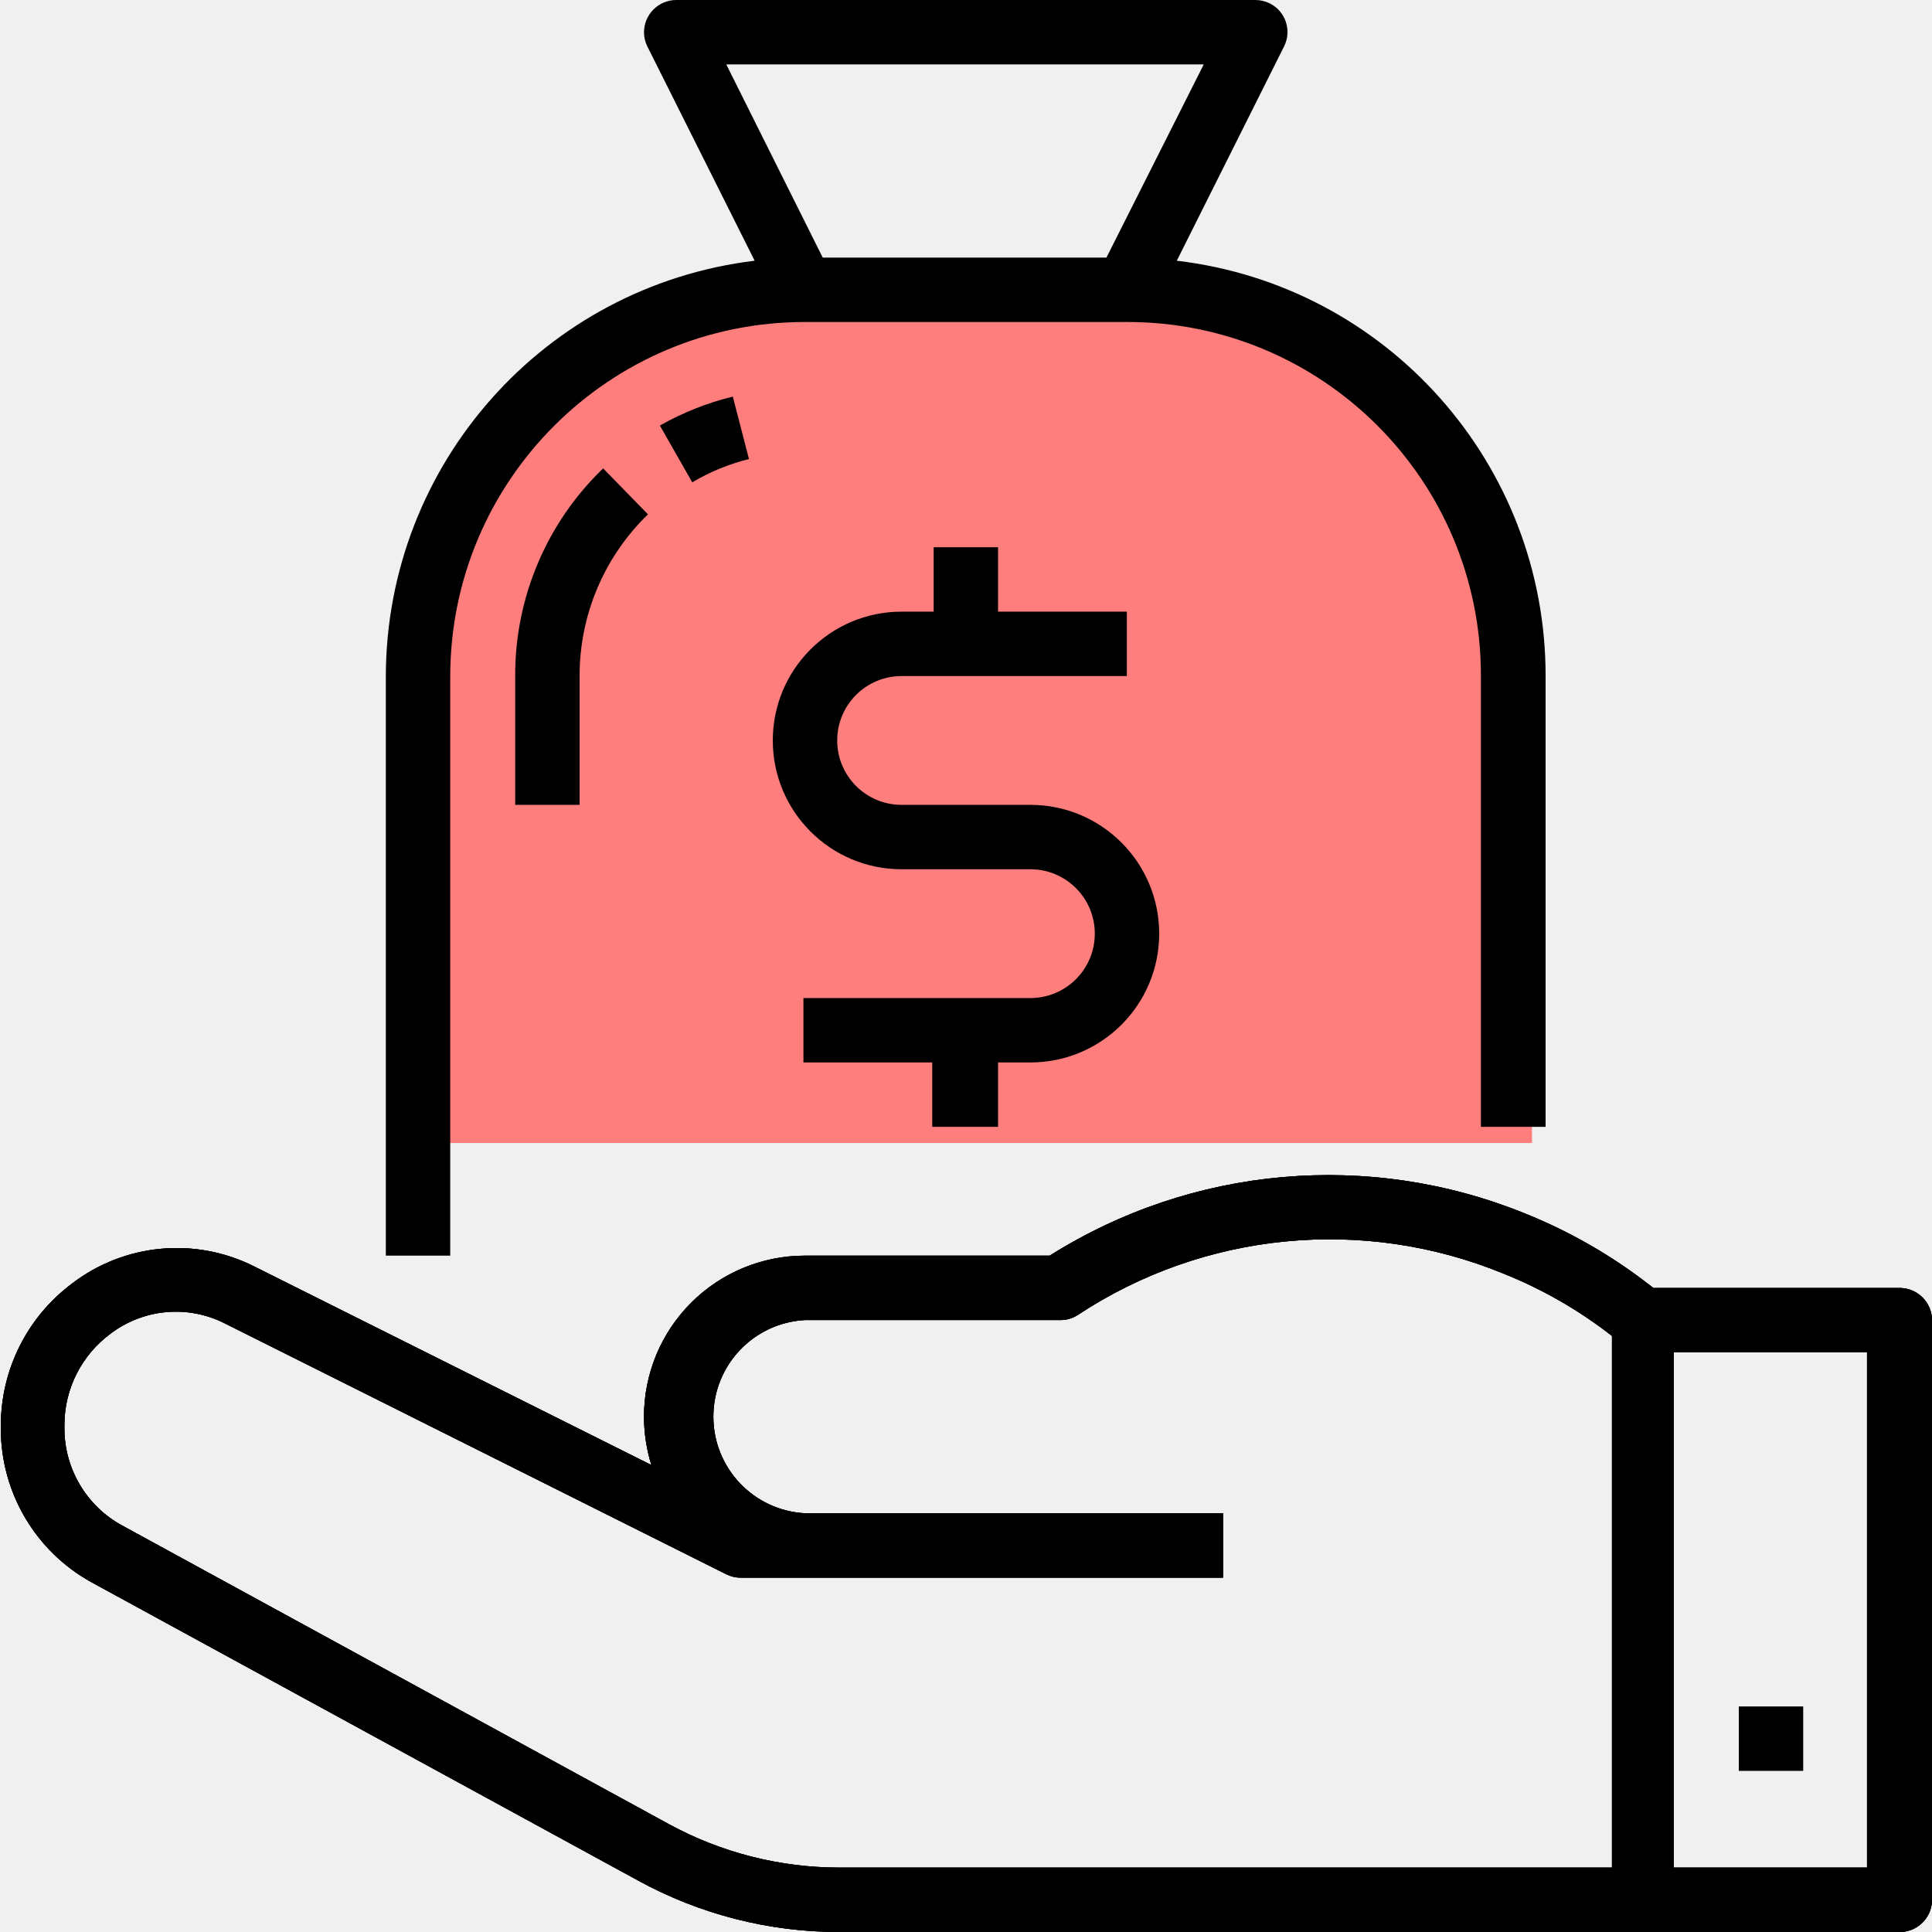
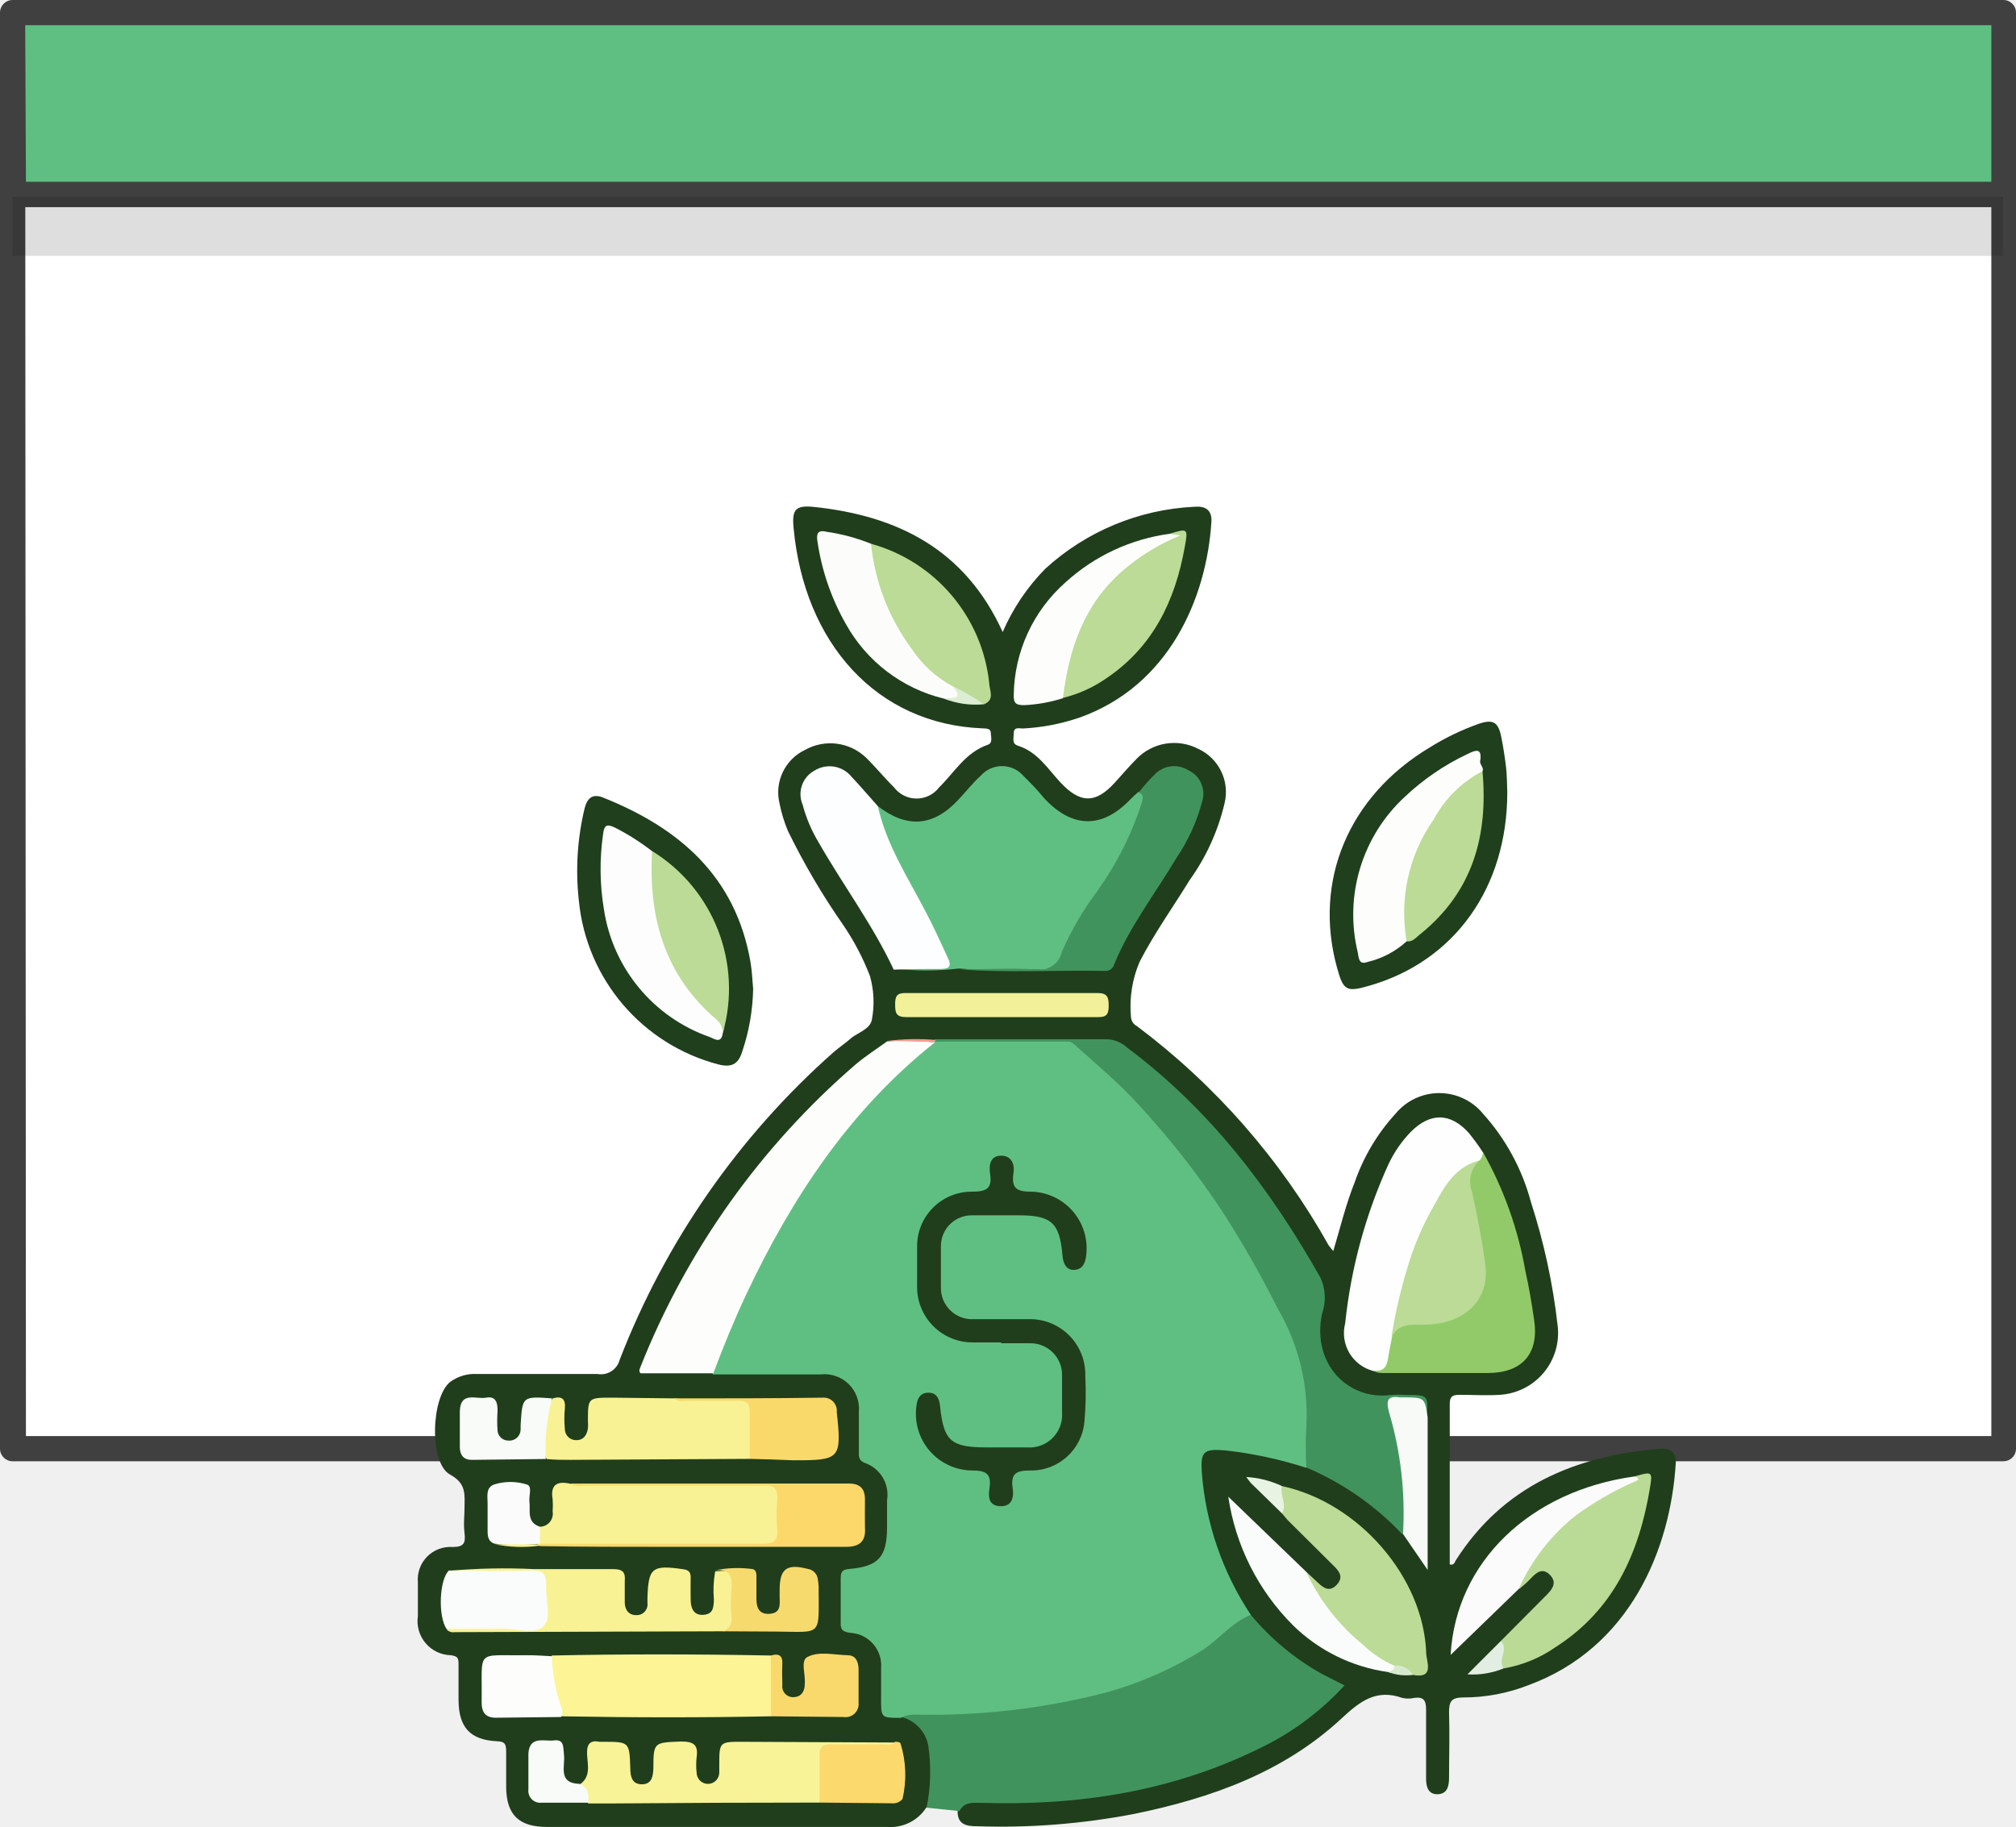
- <svg xmlns="http://www.w3.org/2000/svg" id="Layer_1" data-name="Layer 1" viewBox="0 0 68.1 68.1">
+ <svg xmlns="http://www.w3.org/2000/svg" id="Layer_1" data-name="Layer 1" viewBox="0 0 142.27 128.95">
  <defs>
-     <style>.cls-1{fill:#fe7d7d;}</style>
+     <style>.cls-1{fill:#fff;}.cls-2{fill:#404040;}.cls-3{fill:#5fbf82;}.cls-4{opacity:0.13;}.cls-5{fill:#010101;}.cls-6{fill:#203e1c;}.cls-7{fill:#41935d;}.cls-8{fill:#1f3f1d;}.cls-9{fill:#fdfefc;}.cls-10{fill:#fdfefd;}.cls-11{fill:#f8f294;}.cls-12{fill:#92ca69;}.cls-13{fill:#fdfeff;}.cls-14{fill:#fcf495;}.cls-15{fill:#f9f397;}.cls-16{fill:#badb96;}.cls-17{fill:#bbdb96;}.cls-18{fill:#f9f294;}.cls-19{fill:#fcfdfb;}.cls-20{fill:#fafbfa;}.cls-21{fill:#fafbfb;}.cls-22{fill:#fcd86b;}.cls-23{fill:#fad96b;}.cls-24{fill:#f2f099;}.cls-25{fill:#fbd96d;}.cls-26{fill:#f7da6e;}.cls-27{fill:#f8faf7;}.cls-28{fill:#f9d96c;}.cls-29{fill:#f8fbf7;}.cls-30{fill:#e8f3e3;}.cls-31{fill:#e3eee2;}.cls-32{fill:#dcedd3;}.cls-33{fill:#d6ebce;}.cls-34{fill:#f69991;}.cls-35{fill:#fcfdfc;}.cls-36{fill:#bbdb97;}.cls-37{fill:#213e1c;}</style>
  </defs>
-   <g id="money">
-     <path id="Rectangle_765" data-name="Rectangle 765" class="cls-1" d="M29,10.29H40a14,14,0,0,1,14,14h0v16H15v-16A14,14,0,0,1,29,10.29Z" />
-     <g id="money-bag">
-       <path id="Path_3403" data-name="Path 3403" d="M54.48,39.72V23.83a14.73,14.73,0,0,0-13-14.64l3.78-7.55a1.13,1.13,0,0,0-.5-1.52A1.17,1.17,0,0,0,44.26,0H23.83A1.14,1.14,0,0,0,22.7,1.14a1.11,1.11,0,0,0,.12.5L26.6,9.19a14.78,14.78,0,0,0-13,14.64V44.26h2.27V23.83A12.5,12.5,0,0,1,28.37,11.35H39.72A12.46,12.46,0,0,1,52.2,23.8V39.72ZM39,9.08h-10l-3.4-6.81H42.43Z" />
-       <path id="Path_3404" data-name="Path 3404" d="M24.4,17a7.53,7.53,0,0,1,2-.82l-.57-2.2A10,10,0,0,0,23.26,15Z" />
-       <path id="Path_3405" data-name="Path 3405" d="M18.16,28.37h2.27V23.83a7.91,7.91,0,0,1,2.41-5.7l-1.58-1.62a10.1,10.1,0,0,0-3.1,7.32Z" />
-       <path id="Path_3406" data-name="Path 3406" d="M3.24,55.78,22.5,66.29a14.74,14.74,0,0,0,7.08,1.81H67A1.14,1.14,0,0,0,68.1,67h0V46.53A1.14,1.14,0,0,0,67,45.4H58.28l-.13-.1a18.19,18.19,0,0,0-4.38-2.52A18.42,18.42,0,0,0,37,44.26H28.37a5.67,5.67,0,0,0-5.67,5.68,5.79,5.79,0,0,0,.26,1.7l-14-7a6.07,6.07,0,0,0-6.43.61,6.25,6.25,0,0,0-2.5,5v.13A6.18,6.18,0,0,0,3.24,55.78ZM59,47.67h6.81V65.83H59ZM2.27,50.21A4,4,0,0,1,3.91,47a3.81,3.81,0,0,1,4-.36L25.6,55.49a1.13,1.13,0,0,0,.51.12h17V53.34H28.37a3.41,3.41,0,0,1,0-6.81h9a1.12,1.12,0,0,0,.62-.18,16.12,16.12,0,0,1,15-1.46,15.68,15.68,0,0,1,3.83,2.2V65.83H29.58a12.55,12.55,0,0,1-6-1.53L4.32,53.78a3.9,3.9,0,0,1-2.05-3.45Z" />
-       <path id="Path_3407" data-name="Path 3407" d="M61.29,60.15h2.27v2.27H61.29Z" />
-       <path id="Path_3408" data-name="Path 3408" d="M35.18,39.72V37.45h1.14a4.54,4.54,0,1,0,0-9.08H31.78a2.27,2.27,0,0,1,0-4.54h7.94V21.56H35.18V19.29H32.91v2.27H31.78a4.54,4.54,0,0,0,0,9.08h4.54a2.27,2.27,0,0,1,0,4.54h-8v2.27h4.54v2.27Z" />
-       <path id="Path_3430" data-name="Path 3430" d="M3.24,55.78,22.5,66.29a14.74,14.74,0,0,0,7.08,1.81H67A1.14,1.14,0,0,0,68.1,67h0V46.53A1.14,1.14,0,0,0,67,45.4H58.28l-.13-.1a18.19,18.19,0,0,0-4.38-2.52A18.42,18.42,0,0,0,37,44.26H28.37a5.67,5.67,0,0,0-5.67,5.68,5.79,5.79,0,0,0,.26,1.7l-14-7a6.07,6.07,0,0,0-6.43.61,6.25,6.25,0,0,0-2.5,5v.13A6.18,6.18,0,0,0,3.24,55.78ZM59,47.67h6.81V65.83H59ZM2.27,50.21A4,4,0,0,1,3.91,47a3.81,3.81,0,0,1,4-.36L25.6,55.49a1.13,1.13,0,0,0,.51.12h17V53.34H28.37a3.41,3.41,0,0,1,0-6.81h9a1.12,1.12,0,0,0,.62-.18,16.12,16.12,0,0,1,15-1.46,15.68,15.68,0,0,1,3.83,2.2V65.83H29.58a12.55,12.55,0,0,1-6-1.53L4.32,53.78a3.9,3.9,0,0,1-2.05-3.45Z" />
-       <path id="Path_3431" data-name="Path 3431" d="M3.24,55.78,22.5,66.29a14.74,14.74,0,0,0,7.08,1.81H67A1.14,1.14,0,0,0,68.1,67h0V46.53A1.14,1.14,0,0,0,67,45.4H58.28l-.13-.1a18.19,18.19,0,0,0-4.38-2.52A18.42,18.42,0,0,0,37,44.26H28.37a5.67,5.67,0,0,0-5.67,5.68,5.79,5.79,0,0,0,.26,1.7l-14-7a6.07,6.07,0,0,0-6.43.61,6.25,6.25,0,0,0-2.5,5v.13A6.18,6.18,0,0,0,3.24,55.78ZM59,47.67h6.81V65.83H59ZM2.27,50.21A4,4,0,0,1,3.91,47a3.81,3.81,0,0,1,4-.36L25.6,55.49a1.13,1.13,0,0,0,.51.12h17V53.34H28.37a3.41,3.41,0,0,1,0-6.81h9a1.12,1.12,0,0,0,.62-.18,16.12,16.12,0,0,1,15-1.46,15.68,15.68,0,0,1,3.83,2.2V65.83H29.58a12.55,12.55,0,0,1-6-1.53L4.32,53.78a3.9,3.9,0,0,1-2.05-3.45Z" />
-     </g>
+   <rect class="cls-1" x="0.9" y="5.04" width="140.47" height="97.26" />
+   <path class="cls-2" d="M680.11,288H539.62a.89.89,0,0,1-.89-.89V189.92a.89.89,0,0,1,.89-.9H680.11a.89.89,0,0,1,.89.9v97.25A.89.89,0,0,1,680.11,288Zm-139.55-1.78h138.7V190.83H540.51Z" transform="translate(-538.73 -184.86)" />
+   <rect class="cls-3" x="0.9" y="0.89" width="140.47" height="12.84" />
+   <path class="cls-2" d="M680.11,199.48H539.62a.89.89,0,0,1-.89-.89V185.75a.89.89,0,0,1,.89-.89H680.11a.89.89,0,0,1,.89.89v12.84a.89.89,0,0,1-.89.89Zm-139.55-1.79h138.7V186.64H540.51Z" transform="translate(-538.73 -184.86)" />
+   <g class="cls-4">
+     <rect class="cls-5" x="0.89" y="13.89" width="140.47" height="4.17" />
  </g>
+   <path class="cls-6" d="M604.08,312.47a3,3,0,0,1-2.73,1.34c-8,0-16,0-24,0-2,0-2.89-.85-2.9-2.84,0-.82,0-1.65,0-2.47,0-.55-.09-.72-.66-.74-1.89-.09-2.68-1-2.7-2.86,0-.85,0-1.72,0-2.57,0-.48-.08-.56-.53-.64a2.41,2.41,0,0,1-2.34-2.77c0-.79,0-1.58,0-2.37a2.3,2.3,0,0,1,2.45-2.5c.83,0,.92-.3.84-1s0-1.14,0-1.71c0-.94.17-1.75-1-2.39-1.51-.79-1.37-5.49,0-6.56a2.94,2.94,0,0,1,1.91-.55c2.83,0,5.65,0,8.48,0a1.37,1.37,0,0,0,1.56-1,55.91,55.91,0,0,1,15.09-21.71c.41-.35.85-.65,1.25-1s1.36-.63,1.46-1.31a6.7,6.7,0,0,0-.14-3.08,17.67,17.67,0,0,0-1.89-3.6,49.55,49.55,0,0,1-3.9-6.64,10.1,10.1,0,0,1-.59-1.94,3.32,3.32,0,0,1,1.8-3.77,3.65,3.65,0,0,1,4.28.52c.69.67,1.3,1.43,2,2.12a2,2,0,0,0,3.19,0c1.08-1.06,1.86-2.46,3.42-3,.39-.13.22-.56.22-.86s-.34-.29-.56-.3c-7.48-.28-12.62-6-13.36-14.19-.12-1.27.16-1.57,1.44-1.44,5.91.62,10.67,3,13.32,8.83A14.63,14.63,0,0,1,612.5,225,16.77,16.77,0,0,1,623,220.63c.78-.07,1.27.21,1.22,1.06-.34,5.4-3,11.58-9.31,13.82a14.69,14.69,0,0,1-4,.77c-.25,0-.63-.14-.64.33s-.14.75.34.9c1.35.44,2.06,1.61,2.95,2.57,1.4,1.5,2.49,1.52,3.86,0,.5-.56,1-1.13,1.52-1.66a3.69,3.69,0,0,1,4.34-.71,3.35,3.35,0,0,1,1.87,3.84,15.31,15.31,0,0,1-2.46,5.42c-1.18,1.92-2.49,3.75-3.53,5.76a8,8,0,0,0-.62,3.87.79.79,0,0,0,.43.69,49.65,49.65,0,0,1,13.52,15.46,4.9,4.9,0,0,0,.33.41c.5-1.67.89-3.3,1.51-4.85a13.91,13.91,0,0,1,2.89-4.85,4,4,0,0,1,6.16,0,15.15,15.15,0,0,1,3.39,6.25,44.35,44.35,0,0,1,1.88,8.68,4.37,4.37,0,0,1-4.1,4.92c-.93.06-1.86,0-2.79,0-.46,0-.72.06-.72.63,0,3.78,0,7.56,0,11.34.31.08.34-.15.42-.28,3.35-5.26,8.42-7.37,14.37-7.88.76-.07,1.2.26,1.16,1-.37,6.1-3.24,13.05-10.39,15.68a12.58,12.58,0,0,1-4.61.87c-.86,0-1,.31-1,1.05.05,1.54,0,3.08,0,4.62,0,.6-.13,1.14-.8,1.16s-.83-.53-.82-1.13c0-1.61,0-3.22,0-4.83,0-.65-.16-.93-.83-.84a1.91,1.91,0,0,1-.86,0c-1.78-.63-2.92.19-4.22,1.4-4.12,3.85-9.26,5.68-14.69,6.79a49.77,49.77,0,0,1-11.1.87c-.76,0-1.38-.13-1.36-1.08.05-.78.64-.87,1.22-.9,1.14-.05,2.28,0,3.42,0a37.41,37.41,0,0,0,17.11-4.12,25,25,0,0,0,4.28-3c.45-.38.69-.8-.06-1.12-2.32-1-3.93-2.8-5.55-4.62a18.86,18.86,0,0,1-3.51-10.19c-.06-1.45.44-2,1.9-1.81a18.44,18.44,0,0,1,5.62,1.28,17.2,17.2,0,0,1,7.21,5,15.93,15.93,0,0,0,1.15,1.41c0-3.24,0-6.38,0-9.52,0-1.48,0-1.48-1.43-1.48h-1.61a4.5,4.5,0,0,1-4.45-4.45,3.48,3.48,0,0,1,0-1.07c.5-1.74-.13-3.19-1-4.64a50,50,0,0,0-12.38-14.23,3.45,3.45,0,0,0-2.18-.73H604.66a19,19,0,0,0-3.11.11,26.3,26.3,0,0,0-6.26,5.3,58.94,58.94,0,0,0-8.69,12.3c-.81,1.51-1.45,3.1-2.17,4.65-.24.53-.1.7.46.69,1.46,0,2.93,0,4.39,0,2.33,0,4.65,0,7,0s3.39,1.07,3.42,3.42c0,.36,0,.72,0,1.08a2.37,2.37,0,0,0,1,2.3c1.31,1,1.41,5.52.28,6.7a2.41,2.41,0,0,1-1.68.85c-.64,0-.87.39-.86,1s0,1,0,1.5a1.4,1.4,0,0,0,1.1,1.67,2.44,2.44,0,0,1,1.68,2.39,19.83,19.83,0,0,1,0,2c-.06.86.23,1.38,1.15,1.42a3.07,3.07,0,0,1,2.28,3.24c0,.71,0,1.43,0,2.14A1.43,1.43,0,0,1,604.08,312.47Z" transform="translate(-538.73 -184.86)" />
+   <path class="cls-7" d="M627,298.84A17.87,17.87,0,0,0,632,303l1.61.82a19.52,19.52,0,0,1-6.11,4.5c-6.14,3-12.7,4-19.47,3.79-.61,0-1.24-.11-1.59.58l-2.32-.24a12.75,12.75,0,0,0,.13-4.31,2.54,2.54,0,0,0-1.89-2.08c.27-.58.82-.53,1.3-.52a52.55,52.55,0,0,0,8.86-.66,26,26,0,0,0,12.34-4.79C625.5,299.6,625.91,298.6,627,298.84Z" transform="translate(-538.73 -184.86)" />
+   <path class="cls-8" d="M591.88,254.66a14.71,14.71,0,0,1-.77,4.42c-.27.88-.74,1.15-1.68.91a13.27,13.27,0,0,1-9.85-11.56,18.89,18.89,0,0,1,.4-6.49c.18-.72.54-1.09,1.3-.79,5.39,2.15,9.36,5.57,10.41,11.6C591.8,253.38,591.82,254,591.88,254.66Z" transform="translate(-538.73 -184.86)" />
+   <path class="cls-8" d="M645.1,240.78c0,6.74-3.73,11.94-9.76,13.66-1.59.46-1.81.34-2.25-1.26-1.7-6.15.81-12.13,6.53-15.56a17.79,17.79,0,0,1,3.46-1.67c1-.34,1.38-.14,1.59.9.15.73.26,1.48.35,2.22C645.08,239.64,645.08,240.21,645.1,240.78Z" transform="translate(-538.73 -184.86)" />
+   <path class="cls-3" d="M627,298.84c-1.37.54-2.25,1.76-3.48,2.53a26,26,0,0,1-6.92,3,49.4,49.4,0,0,1-13.38,1.51,2,2,0,0,0-.92.23c-1.4,0-1.4,0-1.39-1.39,0-.72,0-1.43,0-2.14a2.3,2.3,0,0,0-2.16-2.47c-.55-.07-.72-.22-.69-.77,0-1,0-2.07,0-3.11,0-.49.17-.59.61-.63,2.06-.18,2.65-.85,2.66-2.92,0-.64,0-1.29,0-1.93a2.38,2.38,0,0,0-1.56-2.63c-.45-.17-.44-.46-.43-.83q0-1.39,0-2.79a2.43,2.43,0,0,0-2.7-2.63c-2.53,0-5.06,0-7.6,0-.21-.41,0-.76.16-1.12A59.28,59.28,0,0,1,599,263.53a36.83,36.83,0,0,1,5-4.84,2.21,2.21,0,0,1,.88-.37c3,0,6,0,9,0a1.63,1.63,0,0,1,1.16.41,53.29,53.29,0,0,1,8.72,9.41c3,4.19,5.76,8.48,7.15,13.46a14,14,0,0,1,0,6.86,28.83,28.83,0,0,0-5.73-1.23c-1.51-.12-1.73.08-1.64,1.54A21.07,21.07,0,0,0,627,298.84Z" transform="translate(-538.73 -184.86)" />
+   <path class="cls-3" d="M600.68,241.76c2.05,1.58,3.91,1.44,5.66-.43.54-.57,1-1.17,1.6-1.72a2,2,0,0,1,3,0c.5.5,1,1,1.45,1.56,2,2.18,4.14,2.2,6.14.08a6.52,6.52,0,0,1,.55-.5c.78.09.48.61.39,1a17.52,17.52,0,0,1-2.63,5.45,37,37,0,0,0-3.14,5.32,1.15,1.15,0,0,1-1.3.79c-2-.08-4,.09-6-.09a20.09,20.09,0,0,1-4.65,0c.72-.6,1.57-.27,2.36-.31,1.29-.06,1.33-.06.8-1.26-1.11-2.56-2.64-4.9-3.74-7.46A3.37,3.37,0,0,1,600.68,241.76Z" transform="translate(-538.73 -184.86)" />
+   <path class="cls-7" d="M630.92,288.44a25.33,25.33,0,0,1,0-2.89,14.82,14.82,0,0,0-2-8.29,73.93,73.93,0,0,0-4-7,59.12,59.12,0,0,0-5.84-7.43c-1.4-1.54-3-2.87-4.58-4.29-.24-.23-.53-.16-.81-.16h-9l-.05-.1.09-.07c4,0,8.08,0,12.12,0a2.21,2.21,0,0,1,1.43.6c5.83,4.35,10.12,10,13.65,16.26a3.38,3.38,0,0,1,.1,2.5c-.76,3.62,1.9,6.15,4.86,5.75a7.64,7.64,0,0,1,1.07,0c1.56,0,1.56,0,1.46,1.56-.4.13-.37-.23-.42-.42-.14-.53-.51-.62-1-.64-.91,0-1.1.16-.91,1.05a27.8,27.8,0,0,1,.94,7c0,.45.09.94-.34,1.28A20.05,20.05,0,0,0,630.92,288.44Z" transform="translate(-538.73 -184.86)" />
+   <path class="cls-9" d="M604.71,258.43c-6,4.75-10.12,11-13.34,17.84-.85,1.81-1.6,3.65-2.3,5.52h-5.13c-.17-.16-.05-.33,0-.48A55,55,0,0,1,599.1,260c.71-.6,1.49-1.1,2.24-1.64a19.83,19.83,0,0,1,3.36.07Z" transform="translate(-538.73 -184.86)" />
+   <path class="cls-10" d="M635.66,281.63a2.76,2.76,0,0,1-2-3.37A36.21,36.21,0,0,1,636.73,267a8.49,8.49,0,0,1,1.58-2.27c1.36-1.35,2.77-1.34,4.06.08a15.1,15.1,0,0,1,1,1.37c.17.32,0,.54-.22.75-1.94,1-2.89,2.77-3.75,4.61a22,22,0,0,0-1.81,5.87,6.93,6.93,0,0,0-.42,2c-.09.49-.16,1-.26,1.46C636.77,281.51,636.42,281.89,635.66,281.63Z" transform="translate(-538.73 -184.86)" />
+   <path class="cls-11" d="M576.83,292.62a.92.92,0,0,0,.9-1.08,6,6,0,0,0,0-.85c-.18-1.08.35-1.31,1.27-1.1,2.68.13,5.36,0,8,.05q2.9,0,5.79,0c.58,0,1,.11,1,.76a16.13,16.13,0,0,1,0,2.78c-.06.57-.38.76-1,.76-5.32,0-10.65,0-16,0A.82.82,0,0,1,576.83,292.62Z" transform="translate(-538.73 -184.86)" />
+   <path class="cls-12" d="M643.14,266.77a.83.83,0,0,0,.24-.6,26.28,26.28,0,0,1,3,8.42c.26,1.14.45,2.31.62,3.47.34,2.34-.85,3.69-3.22,3.71l-7.4,0c-.25,0-.51,0-.69-.18.67.1.91-.26,1-.87s.19-1,.28-1.53a1.36,1.36,0,0,1,1.54-1.15,8.23,8.23,0,0,0,.86,0c3-.18,4.18-1.68,3.8-4.64-.19-1.53-.52-3-.82-4.52C642.13,268,642.08,267.18,643.14,266.77Z" transform="translate(-538.73 -184.86)" />
+   <path class="cls-13" d="M600.68,241.76c.6,2.72,2.1,5,3.38,7.46.57,1.07,1.06,2.17,1.57,3.27.28.6.06.76-.52.76-1.1,0-2.21,0-3.31.05-1.48-3.17-3.6-6-5.31-9a10.3,10.3,0,0,1-1.12-2.65,1.89,1.89,0,0,1,.84-2.4,2,2,0,0,1,2.61.43C599.46,240.36,600.06,241.07,600.68,241.76Z" transform="translate(-538.73 -184.86)" />
+   <path class="cls-14" d="M593.13,306c-4.93.1-9.87.09-14.81,0-.5-1.39-1.18-2.75-.65-4.29,5.15-.11,10.31-.1,15.46,0A5.93,5.93,0,0,1,593.13,306Z" transform="translate(-538.73 -184.86)" />
+   <path class="cls-15" d="M596.56,312.09q-7.2,0-14.4.06c-.64,0-1.28,0-1.92,0a7.27,7.27,0,0,1-.61-1.33c.83-.55.56-1.41.53-2.15s.23-1,.9-.87h.22c1.86,0,1.87,0,1.93,1.86,0,.59.12,1.14.82,1.14s.79-.57.81-1.15c0-1.84.06-1.79,1.94-1.87.9,0,1.24.22,1.11,1.12a4.79,4.79,0,0,0,0,1.07.8.8,0,1,0,1.6,0c0-.17,0-.35,0-.53,0-1.64,0-1.65,1.71-1.64l10.71.05c-.15.58-.65.48-1,.5-.89.05-1.78,0-2.67,0-1.21,0-1.25.09-1.31,1.27C596.85,310.44,597.12,311.32,596.56,312.09Z" transform="translate(-538.73 -184.86)" />
+   <path class="cls-16" d="M654.08,289.07c1.24-.36,1.28-.35,1.09.8-.76,4.59-2.54,8.59-6.62,11.22a9.06,9.06,0,0,1-3.71,1.53c-.75-.57-.15-1.28-.2-1.93l3.23-3.25c.45-.44.76-.92.21-1.45s-1-.06-1.36.32-.52.47-.78.71c-.27-.39,0-.67.19-1a14,14,0,0,1,7.48-6.65C653.78,289.32,654.06,289.37,654.08,289.07Z" transform="translate(-538.73 -184.86)" />
+   <path class="cls-7" d="M606.45,253.28c1.78,0,3.58-.11,5.36,0a1.6,1.6,0,0,0,1.85-1.22,21.45,21.45,0,0,1,2.5-4.3,22.66,22.66,0,0,0,3.16-6.29c.09-.34.1-.54-.23-.68a13.66,13.66,0,0,1,1.13-1.27,1.89,1.89,0,0,1,2.36-.3,1.82,1.82,0,0,1,1,2.17,13.09,13.09,0,0,1-1.85,4.06c-1.47,2.48-3.26,4.77-4.37,7.47a.62.62,0,0,1-.62.47C613.28,253.32,609.86,253.54,606.45,253.28Z" transform="translate(-538.73 -184.86)" />
+   <path class="cls-17" d="M630.91,295.8l.85.79c.39.37.8.64,1.28.15s.28-.89-.12-1.29l-3.31-3.29c-.14-.15-.27-.32-.41-.48-.13-.64-.53-1.29,0-1.93,5.39,1.16,10,6.41,10.18,11.81,0,.52.63,1.82-.94,1.52a4.31,4.31,0,0,0-1.39-.47,14.82,14.82,0,0,1-6-5.86C630.88,296.46,630.6,296.18,630.91,295.8Z" transform="translate(-538.73 -184.86)" />
+   <path class="cls-18" d="M591.64,287.83,579,287.9c-.56,0-1.13,0-1.7-.06a4.45,4.45,0,0,1,.44-4.28c.66-.19.92.05.85.74a7.17,7.17,0,0,0,0,1.39.79.79,0,0,0,.81.82c.52,0,.74-.36.82-.82a3.13,3.13,0,0,0,0-.53c0-1.65,0-1.65,1.72-1.65l4.38.05a37,37,0,0,0,4.59.06c.74,0,1.09.27,1.07,1C591.9,285.67,592.24,286.8,591.64,287.83Z" transform="translate(-538.73 -184.86)" />
+   <path class="cls-11" d="M589.73,300l-18.9.06a.63.63,0,0,1-.58-.19c.38-.43.9-.35,1.39-.36,1.35,0,2.7,0,4.06,0,1.1,0,1.18-.12,1.21-1.25.05-2.16.05-2.16-2.12-2.16-1,0-2.07,0-3.1,0-.45,0-.94.06-1.28-.37a44.08,44.08,0,0,1,6-.12c1.86,0,3.72,0,5.58,0,.68,0,.89.21.83.86,0,.49,0,1,0,1.5s.28.91.84.89a.76.76,0,0,0,.76-.87v-.32c.06-2.16.33-2.37,2.53-2.05.43.06.53.25.52.62s0,1,0,1.5.13,1.13.86,1.1.76-.51.78-1.07a7.61,7.61,0,0,1,.09-2c1.32-.12,1.45,0,1.49,1.21,0,.71,0,1.42,0,2.13S590.36,300,589.73,300Z" transform="translate(-538.73 -184.86)" />
+   <path class="cls-17" d="M621.25,222.54c1.31-.4,1.33-.39,1.09.92-.68,3.82-2.26,7.1-5.6,9.32a9.12,9.12,0,0,1-3,1.34,5.71,5.71,0,0,1,.44-3.44,11.74,11.74,0,0,1,7.23-7.93C621.5,222.72,621.28,222.64,621.25,222.54Z" transform="translate(-538.73 -184.86)" />
+   <path class="cls-17" d="M600.2,223.24a11.46,11.46,0,0,1,8.34,9.83c0,.48.44,1.19-.38,1.5a13.91,13.91,0,0,1-2.33-1,8.5,8.5,0,0,1-3.55-3.45,16.12,16.12,0,0,1-2.23-5.73C600,224,599.87,223.57,600.2,223.24Z" transform="translate(-538.73 -184.86)" />
+   <path class="cls-9" d="M621.25,222.54l.78.11a14.62,14.62,0,0,0-4.07,2.49c-2.72,2.36-3.8,5.52-4.22,9a10.51,10.51,0,0,1-2.73.49c-.56,0-.75-.11-.74-.69a10.79,10.79,0,0,1,3.68-8A13.59,13.59,0,0,1,621.25,222.54Z" transform="translate(-538.73 -184.86)" />
+   <path class="cls-19" d="M600.2,223.24a14.9,14.9,0,0,0,2.88,7.43,7.92,7.92,0,0,0,2.92,2.65c.23.14.59.28.44.61-.23.49-.69.35-1.1.24a10.83,10.83,0,0,1-6.92-5.27,16.65,16.65,0,0,1-2-5.82c-.09-.51,0-.84.61-.69A13.46,13.46,0,0,1,600.2,223.24Z" transform="translate(-538.73 -184.86)" />
+   <path class="cls-20" d="M654.08,289.07c.55.21.1.3-.05.39a21.85,21.85,0,0,0-4.13,2.39,13.92,13.92,0,0,0-4,5.17l-4.8,4.65C641.47,295.09,646.73,290.08,654.08,289.07Z" transform="translate(-538.73 -184.86)" />
+   <path class="cls-21" d="M630.91,295.8a14.43,14.43,0,0,0,4,5.14,7.53,7.53,0,0,0,2.2,1.48c.2.52,0,.57-.46.45a11.92,11.92,0,0,1-6.68-3.3,16.15,16.15,0,0,1-4.56-9.07Z" transform="translate(-538.73 -184.86)" />
+   <path class="cls-22" d="M576.85,293.82c5.22,0,10.45,0,15.67,0,.77,0,1.13-.17,1.06-1a12.86,12.86,0,0,1,0-2.15c.07-.78-.27-1-1-.95-4.15,0-8.3,0-12.45,0-.38,0-.79.12-1.14-.15l14.47,0c1.72,0,3.43,0,5.15,0,.83,0,1.17.37,1.16,1.16s0,1.29,0,1.93c.08,1-.38,1.39-1.38,1.38-4.18,0-8.36,0-12.55,0-3,0-6,0-9-.05l-.08-.07Z" transform="translate(-538.73 -184.86)" />
+   <path class="cls-21" d="M570.41,295.71c2,0,3.92.07,5.87,0,.78,0,1,.26,1,1-.09,1,.42,2.24-.17,2.9s-1.88.19-2.87.22c-1.31,0-2.63,0-4,0C569.63,298.92,569.73,296.35,570.41,295.71Z" transform="translate(-538.73 -184.86)" />
+   <path class="cls-23" d="M591.64,287.83c0-1.1,0-2.2,0-3.3,0-.61-.23-.82-.82-.8-1.17,0-2.35,0-3.52,0-.34,0-.72.12-1-.17,3.5,0,7,0,10.48-.05a.92.92,0,0,1,1,1c.35,3.32.26,3.43-3.06,3.42C593.7,287.89,592.67,287.85,591.64,287.83Z" transform="translate(-538.73 -184.86)" />
+   <path class="cls-24" d="M609.34,256.65c-2.22,0-4.43,0-6.65,0-.73,0-.79-.3-.79-.9s.13-.81.77-.8q6.75,0,13.5,0c.72,0,.8.3.8.9s-.14.81-.78.8c-2.28,0-4.57,0-6.85,0Z" transform="translate(-538.73 -184.86)" />
+   <path class="cls-25" d="M596.56,312.09c0-1.1,0-2.21,0-3.31,0-.61.22-.81.81-.8,1.18,0,2.35,0,3.53,0,.34,0,.72.11,1-.18.13,0,.3,0,.38.11a7.49,7.49,0,0,1,.14,3.93.88.88,0,0,1-.76.3Z" transform="translate(-538.73 -184.86)" />
+   <path class="cls-26" d="M589.73,300a.86.86,0,0,0,.62-1,12.39,12.39,0,0,1,0-2c.09-.91-.16-1.43-1.18-1.3a7.9,7.9,0,0,1,2.52-.11c.4,0,.43.28.42.58,0,.47,0,.93,0,1.39s0,1.23.85,1.21.81-.57.79-1.16c0-.17,0-.35,0-.53,0-1.5.5-1.87,2-1.48a.82.82,0,0,1,.69.71,3.31,3.31,0,0,1,.06.53c0,3.56.32,3.21-3,3.18Z" transform="translate(-538.73 -184.86)" />
+   <path class="cls-9" d="M577.67,301.76a12.61,12.61,0,0,0,.73,3.79c.05.15,0,.33-.08.5l-4.6.05c-.71,0-1-.36-1-1.08.06-3.83-.51-3.28,3.14-3.33C576.46,301.68,577.07,301.73,577.67,301.76Z" transform="translate(-538.73 -184.86)" />
+   <path class="cls-27" d="M637.74,293.13a25,25,0,0,0-1-8.64c-.21-.82-.06-1.13.79-1h.21c1.53,0,1.53,0,1.74,1.42v10.76Z" transform="translate(-538.73 -184.86)" />
+   <path class="cls-28" d="M593.13,306v-4.29c.51-.15.84-.05.81.58s0,1,0,1.5a.76.76,0,0,0,.76.86c.5,0,.77-.3.82-.8,0,0,0-.07,0-.11.08-.66-.32-1.65.18-1.92.82-.44,1.89-.15,2.85-.13.58,0,.76.46.77,1,0,.79,0,1.57,0,2.36a.92.92,0,0,1-1.06,1Z" transform="translate(-538.73 -184.86)" />
+   <path class="cls-29" d="M577.69,283.56a13.74,13.74,0,0,0-.44,4.28l-5.23.06c-.58,0-.83-.34-.84-.89,0-.86,0-1.71,0-2.57.06-1.39,1.15-.8,1.86-.93s.82.39.8,1a9.26,9.26,0,0,0,0,1.29.76.76,0,0,0,.77.74.79.79,0,0,0,.86-.76c0-.11,0-.22,0-.32C575.59,283.41,575.59,283.41,577.69,283.56Z" transform="translate(-538.73 -184.86)" />
+   <path class="cls-20" d="M576.83,292.62c0,.4,0,.8,0,1.2l-.05,0a13.65,13.65,0,0,1-3.13,0c-.48-.14-.51-.53-.51-.94,0-.64,0-1.28,0-1.93,0-.48-.14-1.08.45-1.31a3.83,3.83,0,0,1,2.32,0c.4.11.14.77.18,1.18C576.18,291.49,575.87,292.3,576.83,292.62Z" transform="translate(-538.73 -184.86)" />
+   <path class="cls-29" d="M579.63,310.77c.65.24.65.77.61,1.33-1.1,0-2.2,0-3.3,0a.84.84,0,0,1-.92-.94c0-.86,0-1.72,0-2.57.11-1.23,1.1-.8,1.82-.89s.63.5.69,1C578.63,309.53,578.07,310.72,579.63,310.77Z" transform="translate(-538.73 -184.86)" />
+   <path class="cls-30" d="M629.2,289.75c-.18.64.39,1.29,0,1.93L627,289.53c-.09-.1-.17-.22-.32-.42A6.83,6.83,0,0,1,629.2,289.75Z" transform="translate(-538.73 -184.86)" />
+   <path class="cls-31" d="M644.64,300.69c.59.59-.25,1.33.2,1.93a5.77,5.77,0,0,1-2.55.42Z" transform="translate(-538.73 -184.86)" />
+   <path class="cls-32" d="M605.34,234.17c.42-.13,1.46.22.66-.85a13.32,13.32,0,0,1,2.16,1.25A6.13,6.13,0,0,1,605.34,234.17Z" transform="translate(-538.73 -184.86)" />
+   <path class="cls-33" d="M636.67,302.87c.23-.07.47-.13.46-.45a1.34,1.34,0,0,1,1.31.66A3.67,3.67,0,0,1,636.67,302.87Z" transform="translate(-538.73 -184.86)" />
+   <path class="cls-34" d="M604.7,258.4l-3.36-.07a16.19,16.19,0,0,1,3.41-.07A.78.78,0,0,1,604.7,258.4Z" transform="translate(-538.73 -184.86)" />
+   <path class="cls-11" d="M573.67,293.86h3.13a.69.69,0,0,1,0,.1A9.39,9.39,0,0,1,573.67,293.86Z" transform="translate(-538.73 -184.86)" />
+   <path class="cls-35" d="M589.74,257.77c-.11.79-.58.42-.94.28a11.33,11.33,0,0,1-7.45-9,17.26,17.26,0,0,1-.06-5.32c.09-.74.35-.69.89-.43a16.46,16.46,0,0,1,2.57,1.64,2.14,2.14,0,0,1,.29,1.54,12.5,12.5,0,0,0,4,9.66C589.47,256.56,590,257,589.74,257.77Z" transform="translate(-538.73 -184.86)" />
+   <path class="cls-36" d="M589.74,257.77a1.22,1.22,0,0,0-.43-.93c-3.69-3.14-4.83-7.25-4.56-11.91A11.41,11.41,0,0,1,589.74,257.77Z" transform="translate(-538.73 -184.86)" />
+   <path class="cls-9" d="M638,251.3a6.24,6.24,0,0,1-2.77,1.46c-.63.23-.61-.32-.68-.67a11.31,11.31,0,0,1,3.33-11,17,17,0,0,1,4.39-3c.61-.3,1.08-.48.91.53,0,.24.29.42.17.69a23.46,23.46,0,0,0-3,3.26,12.46,12.46,0,0,0-2.2,7.84C638.11,250.7,638.26,251,638,251.3Z" transform="translate(-538.73 -184.86)" />
+   <path class="cls-17" d="M638,251.3a11.48,11.48,0,0,1,1.91-8.61,8.23,8.23,0,0,1,3.44-3.4c.41,4.54-.68,8.5-4.36,11.48C638.68,251,638.43,251.37,638,251.3Z" transform="translate(-538.73 -184.86)" />
+   <path class="cls-37" d="M609.38,279.61c-.64,0-1.29,0-1.93,0a3.91,3.91,0,0,1-4-3.92c0-1,0-1.93,0-2.9a3.85,3.85,0,0,1,3.85-3.82c1,0,1.47-.17,1.3-1.27-.09-.59,0-1.26.77-1.27s1,.66.87,1.31c-.13,1,.27,1.23,1.23,1.23a4,4,0,0,1,3.91,4.52c-.06.51-.24.95-.81,1s-.81-.43-.86-1c-.19-2.31-.77-2.85-3.06-2.85-1.11,0-2.22,0-3.32,0a2.17,2.17,0,0,0-2.2,2.16c0,1,0,1.94,0,2.9a2.2,2.2,0,0,0,2.32,2.27c1.29,0,2.58,0,3.87,0a3.9,3.9,0,0,1,4,4,22.91,22.91,0,0,1-.06,3.21,3.77,3.77,0,0,1-3.83,3.47c-.92,0-1.39.17-1.24,1.21.1.64,0,1.33-.86,1.31s-.86-.69-.77-1.28c.15-1-.24-1.24-1.21-1.24a4,4,0,0,1-3.94-4.6c.06-.52.29-.9.86-.89s.75.43.8.95c.25,2.45.76,2.9,3.23,2.91h2.9a2.3,2.3,0,0,0,2.48-2.47c0-.86,0-1.72,0-2.57a2.23,2.23,0,0,0-2.3-2.31c-.68,0-1.36,0-2,0Z" transform="translate(-538.73 -184.86)" />
+   <path class="cls-17" d="M643.14,266.77a2,2,0,0,0-.53,2.21c.38,1.7.71,3.41.94,5.13.34,2.48-1.46,4.23-4.3,4.25-.9,0-1.81-.12-2.32.87a34.09,34.09,0,0,1,1.09-4.78,20.15,20.15,0,0,1,2-4.66C640.71,268.5,641.51,267.17,643.14,266.77Z" transform="translate(-538.73 -184.86)" />
</svg>
